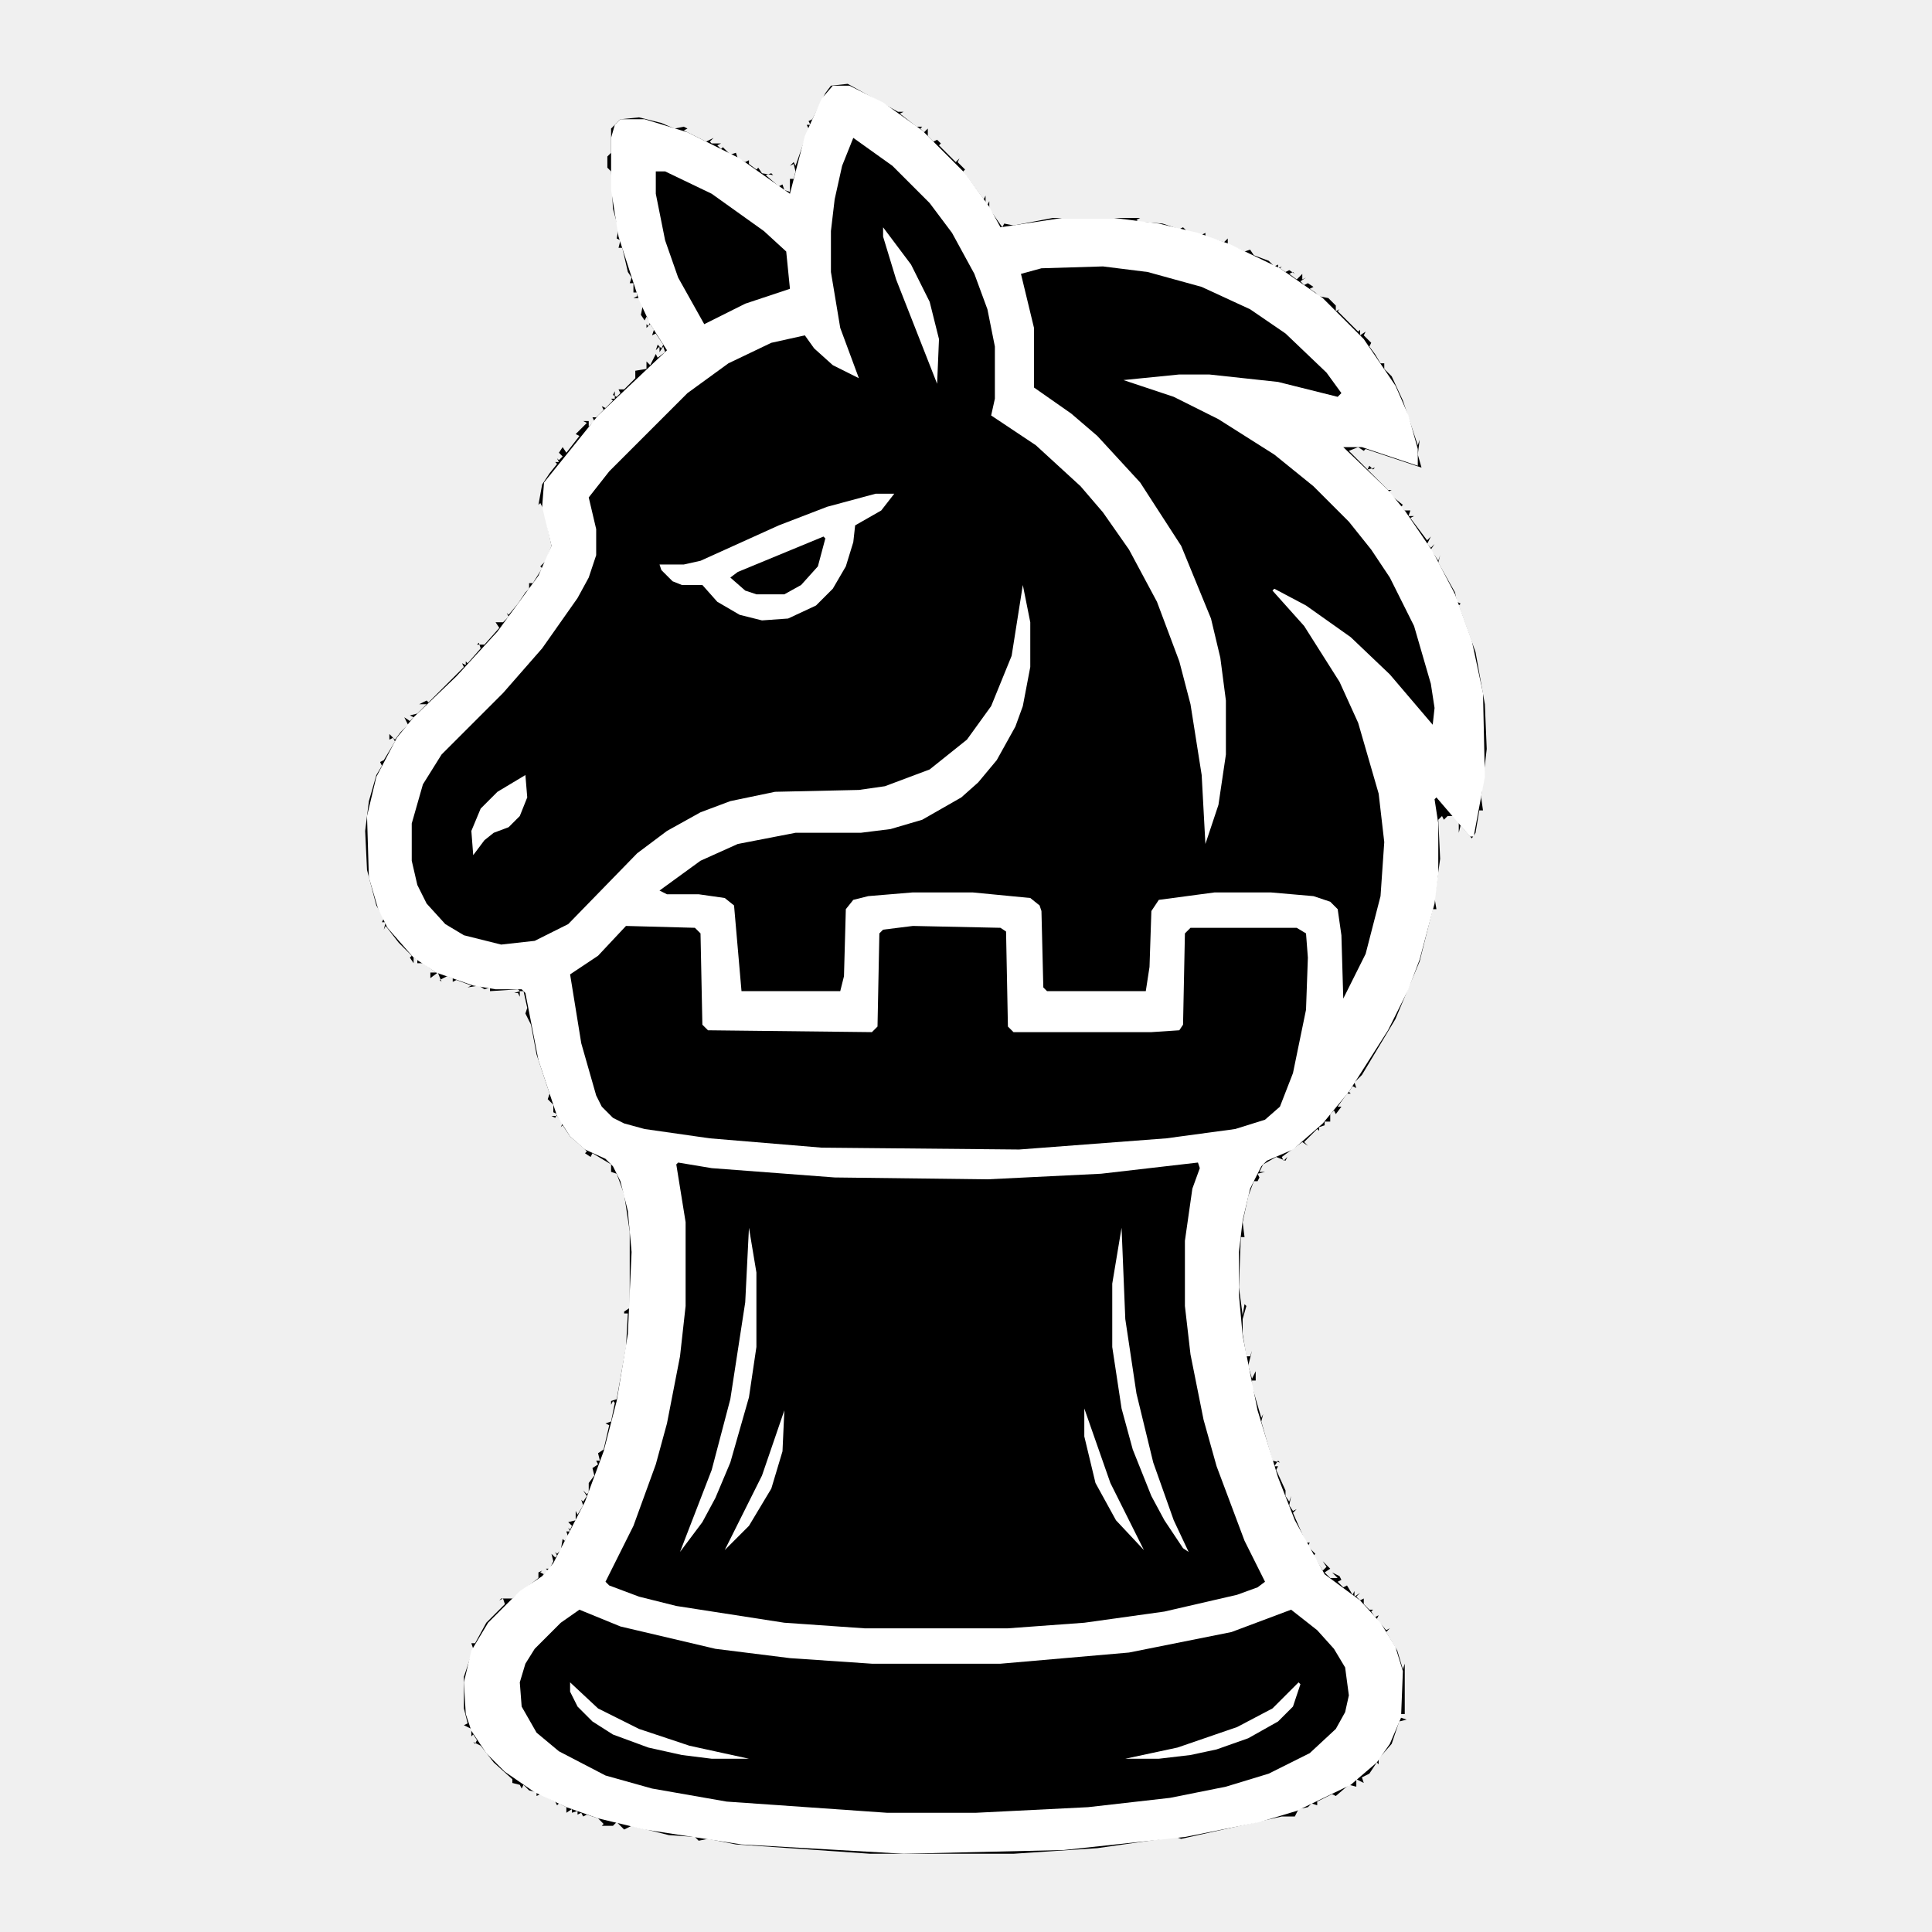
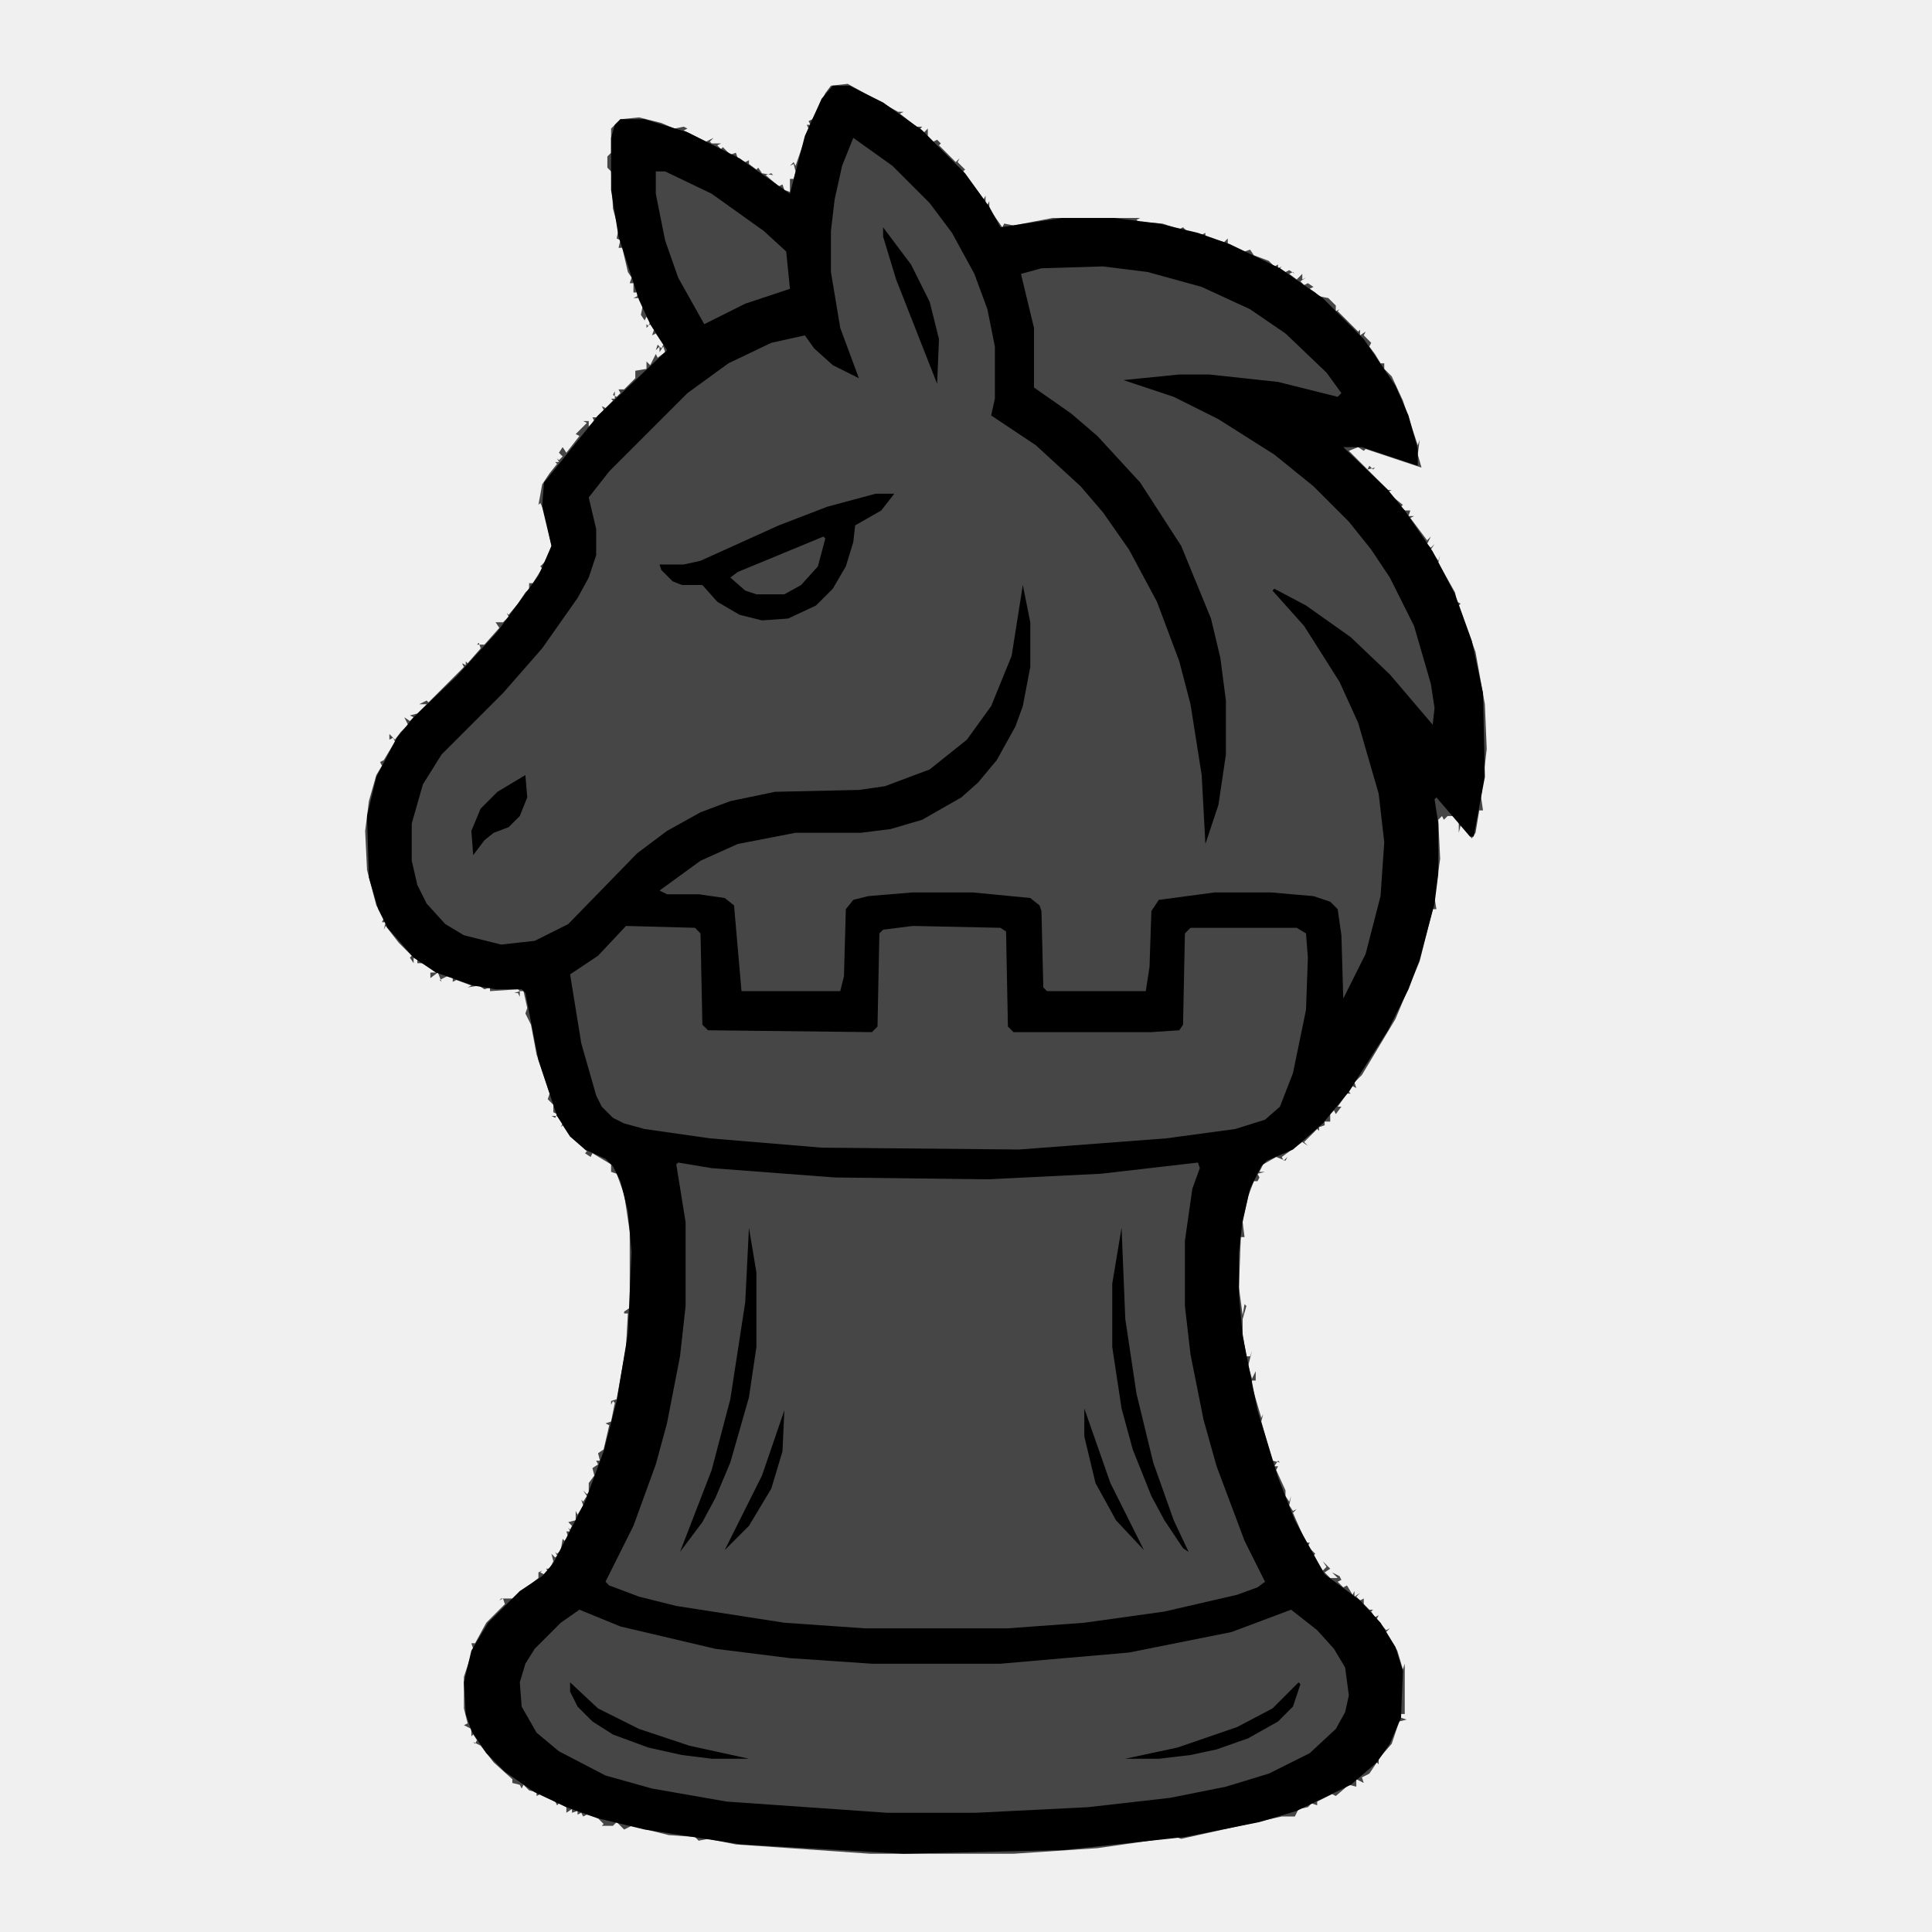
<svg xmlns="http://www.w3.org/2000/svg" width="1037" height="1037" viewBox="0 0 1037 1037">
-   <path d="M 333 64 L 328 69 L 328 82 L 326 84 L 326 90 L 328 92 L 329 112 L 332 123 L 331 128 L 333 129 L 332 133 L 334 133 L 337 146 L 339 149 L 338 152 L 340 152 L 340 157 L 342 157 L 342 159 L 340 160 L 343 160 L 345 164 L 344 169 L 346 172 L 347 170 L 349 173 L 348 175 L 347 174 L 347 176 L 349 174 L 351 177 L 350 180 L 352 179 L 356 185 L 355 187 L 353 185 L 352 188 L 354 186 L 354 189 L 356 186 L 357 189 L 353 192 L 352 190 L 349 196 L 347 194 L 347 198 L 341 199 L 341 203 L 339 205 L 338 204 L 339 205 L 335 209 L 332 209 L 333 211 L 331 213 L 329 212 L 330 210 L 330 214 L 328 214 L 329 215 L 325 219 L 323 218 L 324 220 L 320 224 L 318 224 L 319 226 L 316 229 L 316 226 L 313 226 L 315 227 L 309 233 L 311 234 L 304 243 L 302 240 L 300 243 L 302 245 L 300 247 L 299 246 L 300 248 L 298 248 L 299 249 L 295 254 L 294 252 L 295 254 L 291 260 L 289 271 L 290 270 L 292 274 L 296 293 L 293 301 L 290 304 L 291 305 L 286 313 L 284 313 L 284 316 L 282 318 L 280 317 L 282 318 L 278 324 L 276 322 L 277 320 L 276 322 L 278 324 L 273 330 L 272 329 L 273 331 L 270 334 L 266 334 L 268 337 L 260 346 L 256 346 L 257 345 L 258 348 L 251 356 L 250 355 L 250 357 L 248 356 L 249 358 L 244 363 L 243 362 L 244 363 L 237 370 L 235 369 L 237 370 L 230 377 L 229 376 L 225 378 L 229 378 L 226 381 L 225 380 L 226 381 L 224 383 L 220 384 L 222 385 L 220 387 L 217 385 L 219 389 L 215 393 L 214 392 L 215 393 L 212 397 L 209 394 L 209 397 L 211 396 L 212 398 L 206 408 L 204 409 L 205 411 L 202 416 L 198 430 L 196 446 L 197 467 L 202 486 L 206 493 L 205 495 L 207 495 L 206 499 L 208 501 L 206 499 L 207 497 L 214 506 L 213 507 L 214 506 L 217 509 L 216 510 L 217 509 L 219 511 L 218 512 L 219 511 L 221 513 L 220 514 L 222 517 L 220 518 L 222 517 L 222 514 L 224 515 L 224 517 L 227 517 L 234 522 L 231 522 L 231 525 L 235 522 L 237 527 L 236 526 L 240 524 L 243 525 L 243 527 L 245 526 L 253 529 L 251 530 L 257 529 L 260 531 L 263 530 L 263 532 L 278 531 L 279 532 L 276 533 L 278 533 L 279 535 L 279 532 L 281 532 L 283 541 L 282 544 L 285 550 L 288 566 L 295 587 L 294 590 L 297 593 L 297 597 L 299 598 L 298 600 L 296 599 L 299 599 L 302 603 L 301 605 L 302 604 L 306 610 L 313 616 L 312 617 L 313 616 L 315 618 L 313 620 L 314 619 L 317 621 L 318 619 L 328 625 L 328 629 L 331 630 L 335 641 L 338 661 L 338 702 L 335 704 L 335 707 L 335 705 L 337 705 L 336 723 L 331 751 L 328 752 L 328 754 L 329 752 L 330 753 L 328 763 L 325 764 L 327 765 L 324 778 L 321 780 L 322 784 L 320 784 L 321 786 L 318 788 L 319 792 L 316 796 L 316 801 L 315 802 L 313 800 L 315 803 L 313 806 L 312 805 L 313 808 L 310 813 L 309 811 L 309 816 L 305 817 L 307 819 L 306 821 L 305 820 L 306 822 L 304 822 L 305 825 L 303 827 L 302 826 L 301 832 L 299 834 L 298 833 L 299 835 L 298 836 L 296 834 L 297 838 L 295 842 L 293 842 L 294 843 L 292 845 L 290 844 L 291 843 L 289 844 L 289 847 L 275 858 L 269 858 L 268 859 L 270 858 L 271 861 L 269 863 L 268 862 L 269 863 L 261 871 L 255 882 L 253 882 L 254 885 L 249 900 L 249 917 L 251 925 L 249 926 L 253 928 L 253 932 L 254 931 L 256 934 L 255 936 L 254 935 L 258 937 L 265 946 L 275 955 L 275 957 L 279 958 L 280 960 L 281 958 L 284 961 L 288 962 L 288 964 L 290 963 L 298 967 L 299 969 L 300 968 L 304 970 L 304 973 L 307 971 L 307 973 L 310 972 L 310 974 L 312 973 L 313 975 L 315 974 L 321 976 L 324 979 L 323 980 L 329 980 L 331 978 L 335 982 L 339 980 L 359 985 L 373 986 L 375 988 L 380 987 L 395 990 L 467 995 L 544 995 L 589 992 L 631 986 L 634 987 L 688 975 L 695 975 L 697 971 L 702 970 L 704 968 L 707 969 L 707 967 L 715 963 L 717 964 L 724 958 L 728 959 L 728 955 L 732 957 L 731 954 L 735 952 L 739 946 L 740 947 L 740 944 L 747 936 L 751 924 L 755 923 L 752 922 L 752 920 L 754 920 L 754 893 L 753 896 L 750 886 L 744 876 L 746 874 L 744 875 L 739 869 L 740 867 L 739 866 L 740 867 L 738 868 L 736 865 L 737 864 L 735 864 L 732 861 L 732 858 L 730 859 L 728 857 L 730 855 L 727 857 L 727 854 L 726 856 L 723 851 L 721 852 L 718 849 L 720 848 L 719 846 L 715 844 L 718 847 L 714 847 L 711 844 L 714 842 L 710 838 L 712 841 L 710 843 L 705 835 L 706 834 L 702 830 L 703 828 L 701 828 L 694 812 L 696 810 L 694 811 L 692 808 L 693 803 L 692 806 L 690 803 L 690 800 L 685 789 L 686 787 L 684 787 L 686 784 L 687 785 L 683 784 L 677 763 L 678 759 L 677 761 L 672 744 L 672 741 L 674 741 L 674 736 L 672 740 L 670 733 L 672 725 L 671 728 L 669 728 L 667 716 L 667 708 L 669 701 L 668 700 L 667 706 L 665 691 L 666 664 L 668 664 L 667 656 L 670 642 L 673 634 L 675 634 L 676 632 L 675 630 L 679 629 L 676 629 L 678 625 L 685 621 L 690 623 L 691 621 L 689 623 L 688 621 L 699 613 L 702 615 L 701 616 L 703 614 L 702 615 L 700 613 L 707 606 L 708 607 L 708 605 L 711 604 L 711 602 L 714 602 L 714 598 L 716 596 L 717 598 L 720 594 L 718 594 L 723 587 L 725 587 L 724 586 L 726 583 L 728 584 L 727 581 L 731 577 L 749 547 L 762 516 L 769 488 L 771 488 L 770 482 L 773 461 L 772 440 L 774 438 L 775 440 L 777 438 L 780 438 L 783 441 L 783 447 L 784 443 L 790 450 L 792 447 L 794 435 L 796 435 L 795 428 L 798 402 L 797 378 L 792 350 L 783 325 L 784 324 L 782 323 L 781 318 L 772 302 L 773 298 L 772 301 L 768 295 L 770 292 L 768 294 L 766 292 L 768 288 L 766 290 L 757 278 L 759 277 L 756 277 L 757 274 L 754 274 L 752 272 L 753 271 L 748 267 L 749 265 L 748 267 L 745 264 L 747 263 L 745 263 L 741 259 L 743 257 L 744 258 L 743 257 L 741 259 L 734 252 L 738 251 L 737 252 L 735 250 L 734 252 L 726 244 L 728 242 L 726 244 L 724 242 L 729 240 L 732 242 L 730 244 L 733 241 L 763 251 L 761 244 L 762 236 L 761 239 L 753 215 L 747 202 L 743 198 L 743 195 L 741 195 L 738 190 L 739 189 L 738 190 L 735 186 L 736 184 L 732 180 L 733 178 L 730 180 L 730 177 L 729 178 L 720 169 L 721 168 L 720 169 L 718 167 L 719 166 L 717 167 L 717 164 L 713 160 L 708 159 L 706 157 L 708 154 L 706 157 L 703 155 L 705 154 L 702 152 L 700 153 L 698 151 L 701 149 L 699 150 L 699 147 L 696 150 L 692 147 L 694 146 L 695 147 L 692 145 L 690 146 L 687 144 L 688 143 L 686 144 L 686 142 L 684 143 L 681 140 L 673 137 L 671 134 L 668 135 L 659 131 L 659 128 L 660 129 L 659 128 L 657 130 L 647 127 L 647 125 L 645 126 L 637 124 L 635 122 L 633 123 L 624 120 L 611 119 L 610 118 L 612 117 L 565 117 L 544 121 L 539 120 L 538 122 L 531 112 L 531 108 L 530 110 L 529 109 L 529 105 L 528 107 L 517 92 L 518 91 L 514 87 L 515 85 L 513 87 L 510 84 L 512 82 L 510 84 L 504 78 L 505 77 L 503 75 L 501 76 L 498 73 L 498 69 L 496 71 L 494 69 L 495 68 L 492 68 L 483 61 L 485 60 L 482 60 L 455 45 L 446 46 L 443 50 L 442 49 L 443 50 L 436 64 L 434 65 L 435 67 L 433 67 L 434 69 L 427 89 L 425 85 L 426 87 L 424 89 L 426 88 L 427 92 L 426 96 L 424 96 L 424 103 L 421 102 L 420 99 L 418 100 L 411 94 L 414 93 L 415 94 L 409 93 L 407 90 L 408 89 L 406 91 L 402 88 L 402 86 L 400 87 L 396 85 L 395 82 L 392 83 L 388 79 L 387 80 L 385 78 L 387 77 L 382 77 L 381 76 L 383 74 L 379 76 L 367 70 L 369 69 L 367 68 L 362 69 L 355 66 L 358 64 L 355 66 L 343 63 Z" fill="#000000" fill-rule="evenodd" stroke="none" />
-   <path d="M 333 64 L 330 67 L 328 74 L 328 102 L 332 127 L 343 161 L 349 174 L 358 188 L 321 223 L 292 259 L 291 272 L 296 293 L 289 309 L 267 339 L 245 363 L 222 385 L 213 396 L 202 417 L 197 438 L 198 471 L 203 488 L 208 498 L 222 514 L 234 522 L 254 529 L 266 531 L 280 531 L 282 533 L 289 569 L 299 599 L 306 610 L 314 617 L 325 622 L 329 626 L 333 634 L 337 650 L 339 672 L 337 716 L 331 752 L 324 779 L 314 806 L 297 839 L 291 846 L 279 854 L 262 871 L 253 886 L 249 903 L 250 920 L 253 929 L 261 941 L 271 951 L 287 962 L 304 970 L 321 976 L 346 982 L 398 990 L 485 995 L 571 993 L 636 986 L 676 978 L 696 972 L 725 958 L 739 946 L 746 936 L 752 922 L 753 897 L 749 884 L 741 871 L 730 859 L 711 845 L 695 816 L 686 793 L 675 757 L 667 717 L 665 695 L 665 672 L 667 655 L 671 638 L 677 626 L 680 623 L 694 617 L 710 603 L 724 586 L 745 553 L 756 531 L 762 515 L 770 485 L 772 469 L 772 442 L 770 429 L 771 428 L 789 449 L 791 449 L 797 417 L 796 372 L 790 344 L 781 319 L 769 296 L 754 274 L 745 263 L 721 240 L 731 240 L 761 250 L 761 241 L 756 223 L 749 207 L 732 182 L 710 160 L 687 144 L 660 131 L 643 125 L 622 120 L 598 117 L 570 117 L 537 122 L 531 111 L 518 93 L 495 70 L 474 55 L 456 46 L 447 46 L 441 53 L 432 73 L 424 104 L 397 85 L 369 71 L 346 64 Z M 279 903 L 282 893 L 287 885 L 301 871 L 311 864 L 333 873 L 384 885 L 424 890 L 468 893 L 537 893 L 606 887 L 661 876 L 693 864 L 707 875 L 716 885 L 722 895 L 724 910 L 722 919 L 717 928 L 703 941 L 681 952 L 658 959 L 628 965 L 584 970 L 524 973 L 476 973 L 390 967 L 350 960 L 325 953 L 300 940 L 288 930 L 280 916 Z M 698 904 L 697 903 L 683 917 L 664 927 L 632 938 L 604 944 L 622 944 L 639 942 L 653 939 L 670 933 L 686 924 L 694 916 Z M 306 903 L 306 908 L 310 916 L 318 924 L 329 931 L 348 938 L 366 942 L 382 944 L 402 944 L 370 937 L 343 928 L 321 917 Z M 363 625 L 364 624 L 382 627 L 448 632 L 530 633 L 591 630 L 643 624 L 644 627 L 640 638 L 636 666 L 636 701 L 639 727 L 646 762 L 653 787 L 668 827 L 679 849 L 675 852 L 664 856 L 625 865 L 582 871 L 541 874 L 464 874 L 421 871 L 363 862 L 343 857 L 327 851 L 325 849 L 340 819 L 352 786 L 358 764 L 365 728 L 368 701 L 368 656 Z M 421 757 L 409 792 L 389 832 L 402 819 L 414 799 L 420 779 Z M 582 756 L 582 771 L 588 796 L 599 816 L 614 832 L 596 796 Z M 602 659 L 597 689 L 597 723 L 602 756 L 608 778 L 618 803 L 625 816 L 635 831 L 638 833 L 630 816 L 619 785 L 610 748 L 604 708 Z M 402 659 L 400 699 L 392 751 L 382 789 L 365 833 L 377 817 L 384 804 L 392 785 L 402 750 L 406 723 L 406 683 Z M 306 523 L 321 513 L 336 497 L 373 498 L 376 501 L 377 550 L 380 553 L 468 554 L 471 551 L 472 501 L 474 499 L 490 497 L 537 498 L 540 500 L 541 551 L 544 554 L 618 554 L 633 553 L 635 550 L 636 501 L 639 498 L 696 498 L 701 501 L 702 514 L 701 542 L 694 576 L 687 594 L 679 601 L 663 606 L 626 611 L 547 617 L 441 616 L 381 611 L 346 606 L 335 603 L 329 600 L 323 594 L 320 588 L 312 560 Z M 352 92 L 357 92 L 382 104 L 410 124 L 422 135 L 424 155 L 400 163 L 378 174 L 364 149 L 357 129 L 352 104 Z M 458 74 L 479 89 L 499 109 L 511 125 L 523 147 L 530 166 L 534 186 L 534 214 L 532 223 L 556 239 L 580 261 L 592 275 L 606 295 L 621 323 L 633 355 L 639 378 L 645 416 L 647 453 L 654 432 L 658 405 L 658 376 L 655 353 L 650 332 L 634 293 L 612 259 L 589 234 L 575 222 L 555 208 L 555 176 L 548 147 L 559 144 L 592 143 L 616 146 L 645 154 L 671 166 L 690 179 L 712 200 L 720 211 L 718 213 L 686 205 L 649 201 L 633 201 L 603 204 L 630 213 L 654 225 L 684 244 L 705 261 L 724 280 L 736 295 L 746 310 L 759 336 L 768 367 L 770 380 L 769 389 L 746 362 L 725 342 L 701 325 L 684 316 L 683 317 L 700 336 L 719 366 L 729 388 L 740 426 L 743 452 L 741 481 L 733 512 L 721 536 L 720 502 L 718 488 L 714 484 L 705 481 L 682 479 L 652 479 L 622 483 L 618 489 L 617 519 L 615 532 L 562 532 L 560 530 L 559 489 L 558 486 L 553 482 L 522 479 L 490 479 L 466 481 L 458 483 L 454 488 L 453 524 L 451 532 L 398 532 L 394 486 L 389 482 L 375 480 L 358 480 L 354 478 L 376 462 L 396 453 L 427 447 L 462 447 L 478 445 L 495 440 L 516 428 L 525 420 L 535 408 L 545 390 L 549 379 L 553 358 L 553 334 L 549 314 L 543 352 L 532 379 L 519 397 L 499 413 L 475 422 L 461 424 L 416 425 L 392 430 L 376 436 L 358 446 L 342 458 L 305 496 L 287 505 L 269 507 L 249 502 L 239 496 L 229 485 L 224 475 L 221 462 L 221 442 L 227 421 L 237 405 L 270 372 L 291 348 L 310 321 L 316 310 L 320 298 L 320 284 L 316 267 L 327 253 L 369 211 L 391 195 L 414 184 L 432 180 L 437 187 L 447 196 L 461 203 L 451 176 L 446 146 L 446 124 L 448 107 L 452 89 Z M 282 416 L 267 425 L 258 434 L 253 446 L 254 459 L 260 451 L 265 447 L 273 444 L 279 438 L 283 428 Z M 480 265 L 470 265 L 444 272 L 418 282 L 376 301 L 367 303 L 354 303 L 355 306 L 361 312 L 366 314 L 377 314 L 385 323 L 397 330 L 409 333 L 423 332 L 438 325 L 447 316 L 454 304 L 458 291 L 459 282 L 473 274 Z M 443 289 L 439 304 L 430 314 L 421 319 L 406 319 L 400 317 L 392 310 L 396 307 L 442 288 Z M 474 122 L 474 127 L 481 150 L 503 206 L 504 182 L 499 162 L 489 142 Z" fill="#ffffff" fill-rule="evenodd" stroke="none" />
+   <path d="M 333 64 L 328 69 L 328 82 L 326 84 L 326 90 L 328 92 L 329 112 L 332 123 L 331 128 L 333 129 L 332 133 L 334 133 L 337 146 L 339 149 L 338 152 L 340 152 L 340 157 L 342 157 L 342 159 L 340 160 L 343 160 L 345 164 L 344 169 L 346 172 L 347 170 L 349 173 L 348 175 L 347 174 L 347 176 L 349 174 L 351 177 L 350 180 L 352 179 L 356 185 L 355 187 L 353 185 L 352 188 L 354 186 L 354 189 L 356 186 L 357 189 L 353 192 L 352 190 L 349 196 L 347 194 L 347 198 L 341 199 L 341 203 L 339 205 L 338 204 L 339 205 L 335 209 L 332 209 L 333 211 L 331 213 L 329 212 L 330 210 L 330 214 L 328 214 L 329 215 L 325 219 L 323 218 L 324 220 L 320 224 L 318 224 L 319 226 L 316 229 L 316 226 L 313 226 L 315 227 L 309 233 L 311 234 L 304 243 L 302 240 L 300 243 L 302 245 L 300 247 L 299 246 L 300 248 L 298 248 L 299 249 L 295 254 L 294 252 L 295 254 L 291 260 L 289 271 L 290 270 L 292 274 L 296 293 L 293 301 L 290 304 L 291 305 L 286 313 L 284 313 L 284 316 L 282 318 L 280 317 L 282 318 L 278 324 L 276 322 L 277 320 L 276 322 L 278 324 L 273 330 L 272 329 L 273 331 L 270 334 L 266 334 L 268 337 L 260 346 L 256 346 L 257 345 L 258 348 L 251 356 L 250 355 L 250 357 L 248 356 L 249 358 L 244 363 L 243 362 L 244 363 L 237 370 L 235 369 L 237 370 L 230 377 L 229 376 L 225 378 L 229 378 L 226 381 L 225 380 L 226 381 L 224 383 L 220 384 L 222 385 L 220 387 L 217 385 L 219 389 L 215 393 L 214 392 L 215 393 L 212 397 L 209 394 L 209 397 L 211 396 L 212 398 L 206 408 L 204 409 L 205 411 L 202 416 L 198 430 L 196 446 L 197 467 L 202 486 L 206 493 L 205 495 L 207 495 L 206 499 L 208 501 L 206 499 L 207 497 L 214 506 L 213 507 L 214 506 L 217 509 L 216 510 L 217 509 L 219 511 L 218 512 L 219 511 L 221 513 L 220 514 L 222 517 L 220 518 L 222 517 L 222 514 L 224 515 L 224 517 L 227 517 L 234 522 L 231 522 L 231 525 L 235 522 L 237 527 L 236 526 L 240 524 L 243 525 L 243 527 L 245 526 L 253 529 L 251 530 L 257 529 L 260 531 L 263 530 L 263 532 L 278 531 L 279 532 L 276 533 L 278 533 L 279 535 L 279 532 L 281 532 L 283 541 L 282 544 L 285 550 L 288 566 L 295 587 L 294 590 L 297 593 L 297 597 L 299 598 L 298 600 L 296 599 L 299 599 L 302 603 L 301 605 L 302 604 L 306 610 L 313 616 L 312 617 L 313 616 L 315 618 L 313 620 L 314 619 L 317 621 L 318 619 L 328 625 L 328 629 L 331 630 L 335 641 L 338 661 L 338 702 L 335 704 L 335 707 L 335 705 L 337 705 L 336 723 L 331 751 L 328 752 L 328 754 L 329 752 L 330 753 L 328 763 L 325 764 L 327 765 L 324 778 L 321 780 L 322 784 L 320 784 L 321 786 L 318 788 L 319 792 L 316 796 L 316 801 L 315 802 L 313 800 L 315 803 L 313 806 L 312 805 L 313 808 L 310 813 L 309 811 L 309 816 L 305 817 L 307 819 L 306 821 L 305 820 L 306 822 L 304 822 L 305 825 L 303 827 L 302 826 L 301 832 L 299 834 L 298 833 L 299 835 L 298 836 L 296 834 L 297 838 L 295 842 L 293 842 L 294 843 L 292 845 L 290 844 L 291 843 L 289 844 L 289 847 L 275 858 L 269 858 L 268 859 L 270 858 L 271 861 L 269 863 L 268 862 L 269 863 L 261 871 L 255 882 L 253 882 L 254 885 L 249 900 L 249 917 L 251 925 L 249 926 L 253 928 L 253 932 L 254 931 L 256 934 L 255 936 L 254 935 L 258 937 L 265 946 L 275 955 L 275 957 L 279 958 L 280 960 L 281 958 L 284 961 L 288 962 L 288 964 L 290 963 L 298 967 L 299 969 L 300 968 L 304 970 L 304 973 L 307 971 L 307 973 L 310 972 L 310 974 L 312 973 L 313 975 L 315 974 L 321 976 L 324 979 L 323 980 L 329 980 L 331 978 L 335 982 L 339 980 L 359 985 L 373 986 L 375 988 L 380 987 L 395 990 L 467 995 L 544 995 L 589 992 L 631 986 L 634 987 L 688 975 L 695 975 L 697 971 L 702 970 L 704 968 L 707 969 L 707 967 L 715 963 L 717 964 L 724 958 L 728 959 L 728 955 L 732 957 L 731 954 L 735 952 L 739 946 L 740 947 L 740 944 L 747 936 L 751 924 L 755 923 L 752 922 L 752 920 L 754 920 L 754 893 L 753 896 L 750 886 L 744 876 L 746 874 L 744 875 L 739 869 L 740 867 L 739 866 L 740 867 L 738 868 L 736 865 L 737 864 L 735 864 L 732 861 L 732 858 L 730 859 L 728 857 L 730 855 L 727 857 L 727 854 L 726 856 L 723 851 L 721 852 L 718 849 L 720 848 L 719 846 L 715 844 L 718 847 L 714 847 L 711 844 L 714 842 L 710 838 L 712 841 L 710 843 L 705 835 L 706 834 L 702 830 L 703 828 L 701 828 L 694 812 L 696 810 L 694 811 L 692 808 L 693 803 L 692 806 L 690 803 L 690 800 L 685 789 L 686 787 L 684 787 L 686 784 L 687 785 L 683 784 L 677 763 L 678 759 L 677 761 L 672 744 L 672 741 L 674 741 L 674 736 L 672 740 L 670 733 L 672 725 L 671 728 L 669 728 L 667 716 L 667 708 L 669 701 L 668 700 L 667 706 L 665 691 L 666 664 L 668 664 L 667 656 L 670 642 L 673 634 L 675 634 L 676 632 L 675 630 L 679 629 L 676 629 L 678 625 L 685 621 L 690 623 L 691 621 L 689 623 L 688 621 L 699 613 L 702 615 L 701 616 L 703 614 L 702 615 L 700 613 L 707 606 L 708 607 L 708 605 L 711 604 L 711 602 L 714 602 L 714 598 L 716 596 L 717 598 L 720 594 L 718 594 L 723 587 L 725 587 L 724 586 L 726 583 L 728 584 L 727 581 L 731 577 L 749 547 L 762 516 L 769 488 L 771 488 L 770 482 L 773 461 L 772 440 L 774 438 L 775 440 L 777 438 L 780 438 L 783 441 L 783 447 L 784 443 L 790 450 L 792 447 L 794 435 L 796 435 L 795 428 L 798 402 L 797 378 L 792 350 L 783 325 L 784 324 L 782 323 L 781 318 L 772 302 L 773 298 L 772 301 L 768 295 L 770 292 L 768 294 L 766 292 L 768 288 L 766 290 L 757 278 L 759 277 L 756 277 L 757 274 L 754 274 L 752 272 L 753 271 L 748 267 L 749 265 L 748 267 L 745 264 L 747 263 L 745 263 L 741 259 L 743 257 L 744 258 L 743 257 L 741 259 L 734 252 L 738 251 L 737 252 L 735 250 L 734 252 L 726 244 L 728 242 L 726 244 L 724 242 L 729 240 L 732 242 L 730 244 L 733 241 L 763 251 L 761 244 L 762 236 L 761 239 L 753 215 L 747 202 L 743 198 L 743 195 L 741 195 L 738 190 L 739 189 L 738 190 L 735 186 L 736 184 L 732 180 L 733 178 L 730 180 L 730 177 L 729 178 L 720 169 L 721 168 L 720 169 L 718 167 L 719 166 L 717 167 L 717 164 L 713 160 L 708 159 L 706 157 L 708 154 L 706 157 L 703 155 L 705 154 L 702 152 L 700 153 L 698 151 L 701 149 L 699 150 L 699 147 L 696 150 L 692 147 L 694 146 L 695 147 L 692 145 L 690 146 L 687 144 L 688 143 L 686 144 L 686 142 L 684 143 L 681 140 L 673 137 L 671 134 L 668 135 L 659 131 L 659 128 L 660 129 L 659 128 L 657 130 L 647 127 L 647 125 L 645 126 L 637 124 L 635 122 L 633 123 L 624 120 L 611 119 L 610 118 L 612 117 L 565 117 L 544 121 L 539 120 L 538 122 L 531 112 L 531 108 L 530 110 L 529 109 L 529 105 L 528 107 L 517 92 L 518 91 L 514 87 L 515 85 L 513 87 L 510 84 L 512 82 L 510 84 L 504 78 L 505 77 L 503 75 L 501 76 L 498 73 L 498 69 L 496 71 L 494 69 L 495 68 L 492 68 L 483 61 L 485 60 L 482 60 L 455 45 L 446 46 L 443 50 L 442 49 L 443 50 L 436 64 L 434 65 L 435 67 L 433 67 L 434 69 L 427 89 L 425 85 L 426 87 L 424 89 L 426 88 L 427 92 L 426 96 L 424 96 L 424 103 L 421 102 L 420 99 L 418 100 L 411 94 L 414 93 L 415 94 L 409 93 L 407 90 L 408 89 L 406 91 L 402 88 L 402 86 L 400 87 L 396 85 L 395 82 L 392 83 L 388 79 L 387 80 L 385 78 L 387 77 L 382 77 L 381 76 L 383 74 L 379 76 L 367 70 L 369 69 L 367 68 L 362 69 L 355 66 L 358 64 L 355 66 L 343 63 Z" fill="#464646" fill-rule="evenodd" stroke="none" />
+   <path d="M 333 64 L 330 67 L 328 74 L 328 102 L 332 127 L 343 161 L 349 174 L 358 188 L 321 223 L 292 259 L 291 272 L 296 293 L 289 309 L 267 339 L 245 363 L 222 385 L 213 396 L 202 417 L 197 438 L 198 471 L 203 488 L 208 498 L 222 514 L 234 522 L 254 529 L 266 531 L 280 531 L 282 533 L 289 569 L 299 599 L 306 610 L 314 617 L 325 622 L 329 626 L 333 634 L 337 650 L 339 672 L 337 716 L 331 752 L 324 779 L 314 806 L 297 839 L 291 846 L 279 854 L 262 871 L 253 886 L 249 903 L 250 920 L 253 929 L 261 941 L 271 951 L 287 962 L 304 970 L 321 976 L 346 982 L 398 990 L 485 995 L 571 993 L 636 986 L 676 978 L 696 972 L 725 958 L 739 946 L 746 936 L 752 922 L 753 897 L 749 884 L 741 871 L 730 859 L 711 845 L 695 816 L 686 793 L 675 757 L 667 717 L 665 695 L 665 672 L 667 655 L 671 638 L 677 626 L 680 623 L 694 617 L 710 603 L 724 586 L 745 553 L 756 531 L 762 515 L 770 485 L 772 469 L 772 442 L 770 429 L 771 428 L 789 449 L 791 449 L 797 417 L 796 372 L 790 344 L 781 319 L 769 296 L 754 274 L 745 263 L 721 240 L 731 240 L 761 250 L 761 241 L 756 223 L 749 207 L 732 182 L 710 160 L 687 144 L 660 131 L 643 125 L 622 120 L 598 117 L 570 117 L 537 122 L 531 111 L 518 93 L 495 70 L 474 55 L 456 46 L 447 46 L 441 53 L 432 73 L 424 104 L 397 85 L 369 71 L 346 64 Z M 279 903 L 282 893 L 287 885 L 301 871 L 311 864 L 333 873 L 384 885 L 424 890 L 468 893 L 537 893 L 606 887 L 661 876 L 693 864 L 707 875 L 716 885 L 722 895 L 724 910 L 722 919 L 717 928 L 703 941 L 681 952 L 658 959 L 628 965 L 584 970 L 524 973 L 476 973 L 390 967 L 350 960 L 325 953 L 300 940 L 288 930 L 280 916 Z M 698 904 L 697 903 L 683 917 L 664 927 L 632 938 L 604 944 L 622 944 L 639 942 L 653 939 L 670 933 L 686 924 L 694 916 Z M 306 903 L 306 908 L 310 916 L 318 924 L 329 931 L 348 938 L 366 942 L 382 944 L 402 944 L 370 937 L 343 928 L 321 917 Z M 363 625 L 364 624 L 382 627 L 448 632 L 530 633 L 591 630 L 643 624 L 644 627 L 640 638 L 636 666 L 636 701 L 639 727 L 646 762 L 653 787 L 668 827 L 679 849 L 675 852 L 664 856 L 625 865 L 582 871 L 541 874 L 464 874 L 421 871 L 363 862 L 343 857 L 327 851 L 325 849 L 340 819 L 352 786 L 358 764 L 365 728 L 368 701 L 368 656 Z M 421 757 L 409 792 L 389 832 L 402 819 L 414 799 L 420 779 Z M 582 756 L 582 771 L 588 796 L 599 816 L 614 832 L 596 796 Z M 602 659 L 597 689 L 597 723 L 602 756 L 608 778 L 618 803 L 625 816 L 635 831 L 638 833 L 630 816 L 619 785 L 610 748 L 604 708 Z M 402 659 L 400 699 L 392 751 L 382 789 L 365 833 L 377 817 L 384 804 L 392 785 L 402 750 L 406 723 L 406 683 Z M 306 523 L 321 513 L 336 497 L 373 498 L 376 501 L 377 550 L 380 553 L 468 554 L 471 551 L 472 501 L 474 499 L 490 497 L 537 498 L 540 500 L 541 551 L 544 554 L 618 554 L 633 553 L 635 550 L 636 501 L 639 498 L 696 498 L 701 501 L 702 514 L 701 542 L 694 576 L 687 594 L 679 601 L 663 606 L 626 611 L 547 617 L 441 616 L 381 611 L 346 606 L 335 603 L 329 600 L 323 594 L 320 588 L 312 560 Z M 352 92 L 357 92 L 382 104 L 410 124 L 422 135 L 424 155 L 400 163 L 378 174 L 364 149 L 357 129 L 352 104 Z M 458 74 L 479 89 L 499 109 L 511 125 L 523 147 L 530 166 L 534 186 L 534 214 L 532 223 L 556 239 L 580 261 L 592 275 L 606 295 L 621 323 L 633 355 L 639 378 L 645 416 L 647 453 L 654 432 L 658 405 L 658 376 L 655 353 L 650 332 L 634 293 L 612 259 L 589 234 L 575 222 L 555 208 L 555 176 L 548 147 L 559 144 L 592 143 L 616 146 L 645 154 L 671 166 L 690 179 L 712 200 L 720 211 L 718 213 L 686 205 L 649 201 L 633 201 L 603 204 L 630 213 L 654 225 L 684 244 L 705 261 L 724 280 L 736 295 L 746 310 L 759 336 L 768 367 L 770 380 L 769 389 L 746 362 L 725 342 L 701 325 L 684 316 L 683 317 L 700 336 L 719 366 L 729 388 L 740 426 L 743 452 L 741 481 L 733 512 L 721 536 L 720 502 L 718 488 L 714 484 L 705 481 L 682 479 L 652 479 L 622 483 L 618 489 L 617 519 L 615 532 L 562 532 L 560 530 L 559 489 L 558 486 L 553 482 L 522 479 L 490 479 L 466 481 L 458 483 L 454 488 L 453 524 L 451 532 L 398 532 L 394 486 L 389 482 L 375 480 L 358 480 L 354 478 L 376 462 L 396 453 L 427 447 L 462 447 L 478 445 L 495 440 L 516 428 L 525 420 L 535 408 L 545 390 L 549 379 L 553 358 L 553 334 L 549 314 L 543 352 L 532 379 L 519 397 L 499 413 L 475 422 L 461 424 L 416 425 L 392 430 L 376 436 L 358 446 L 342 458 L 305 496 L 287 505 L 269 507 L 249 502 L 239 496 L 229 485 L 224 475 L 221 462 L 221 442 L 227 421 L 237 405 L 270 372 L 291 348 L 310 321 L 316 310 L 320 298 L 320 284 L 316 267 L 327 253 L 369 211 L 391 195 L 414 184 L 432 180 L 437 187 L 447 196 L 461 203 L 451 176 L 446 146 L 446 124 L 448 107 L 452 89 Z M 282 416 L 267 425 L 258 434 L 253 446 L 254 459 L 260 451 L 265 447 L 273 444 L 279 438 L 283 428 Z M 480 265 L 470 265 L 444 272 L 418 282 L 376 301 L 367 303 L 354 303 L 355 306 L 361 312 L 366 314 L 377 314 L 385 323 L 397 330 L 409 333 L 423 332 L 438 325 L 447 316 L 454 304 L 458 291 L 459 282 L 473 274 Z M 443 289 L 439 304 L 430 314 L 421 319 L 406 319 L 400 317 L 392 310 L 396 307 L 442 288 Z M 474 122 L 474 127 L 481 150 L 503 206 L 504 182 L 499 162 L 489 142 Z" fill="#000001" fill-rule="evenodd" stroke="none" />
</svg>
